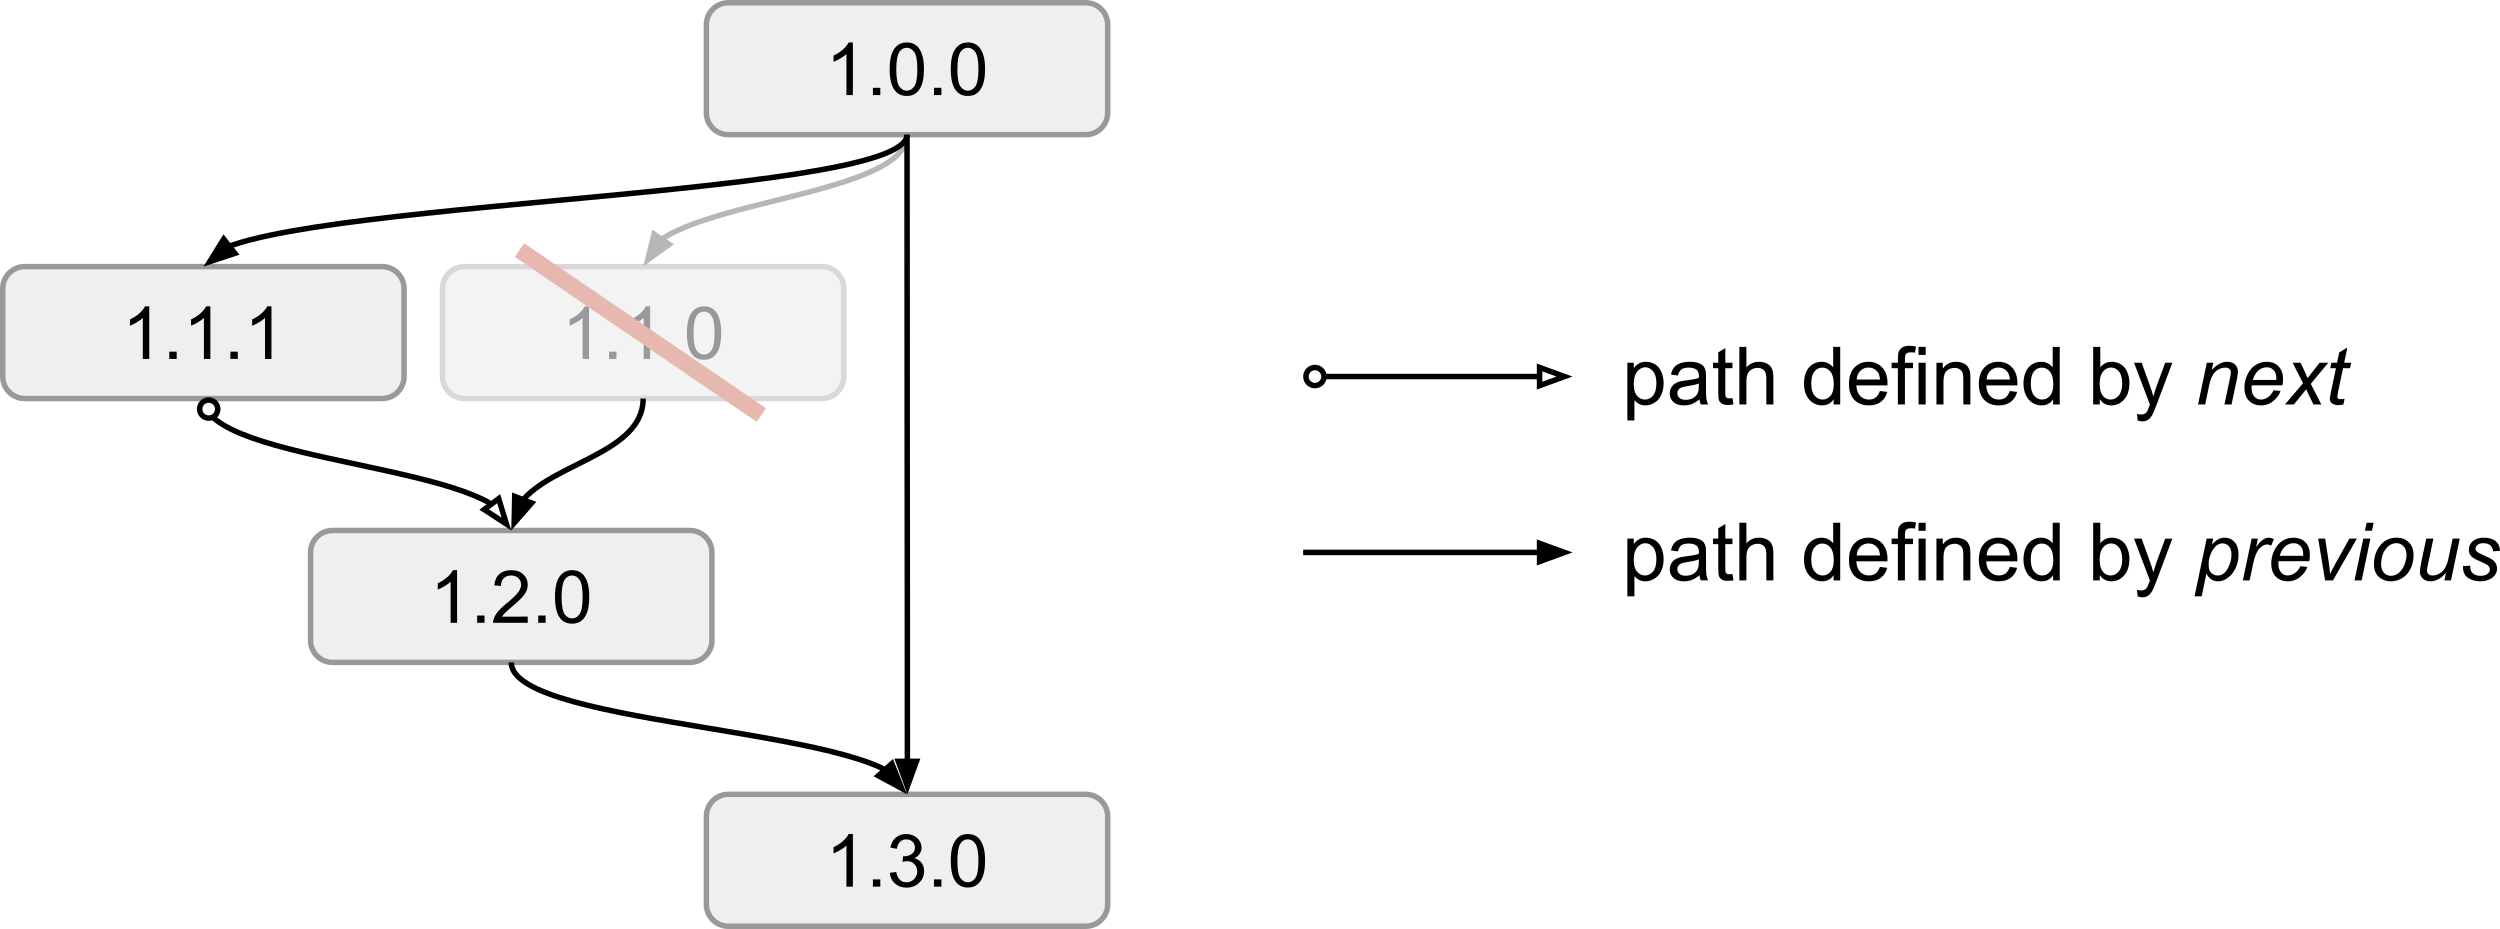
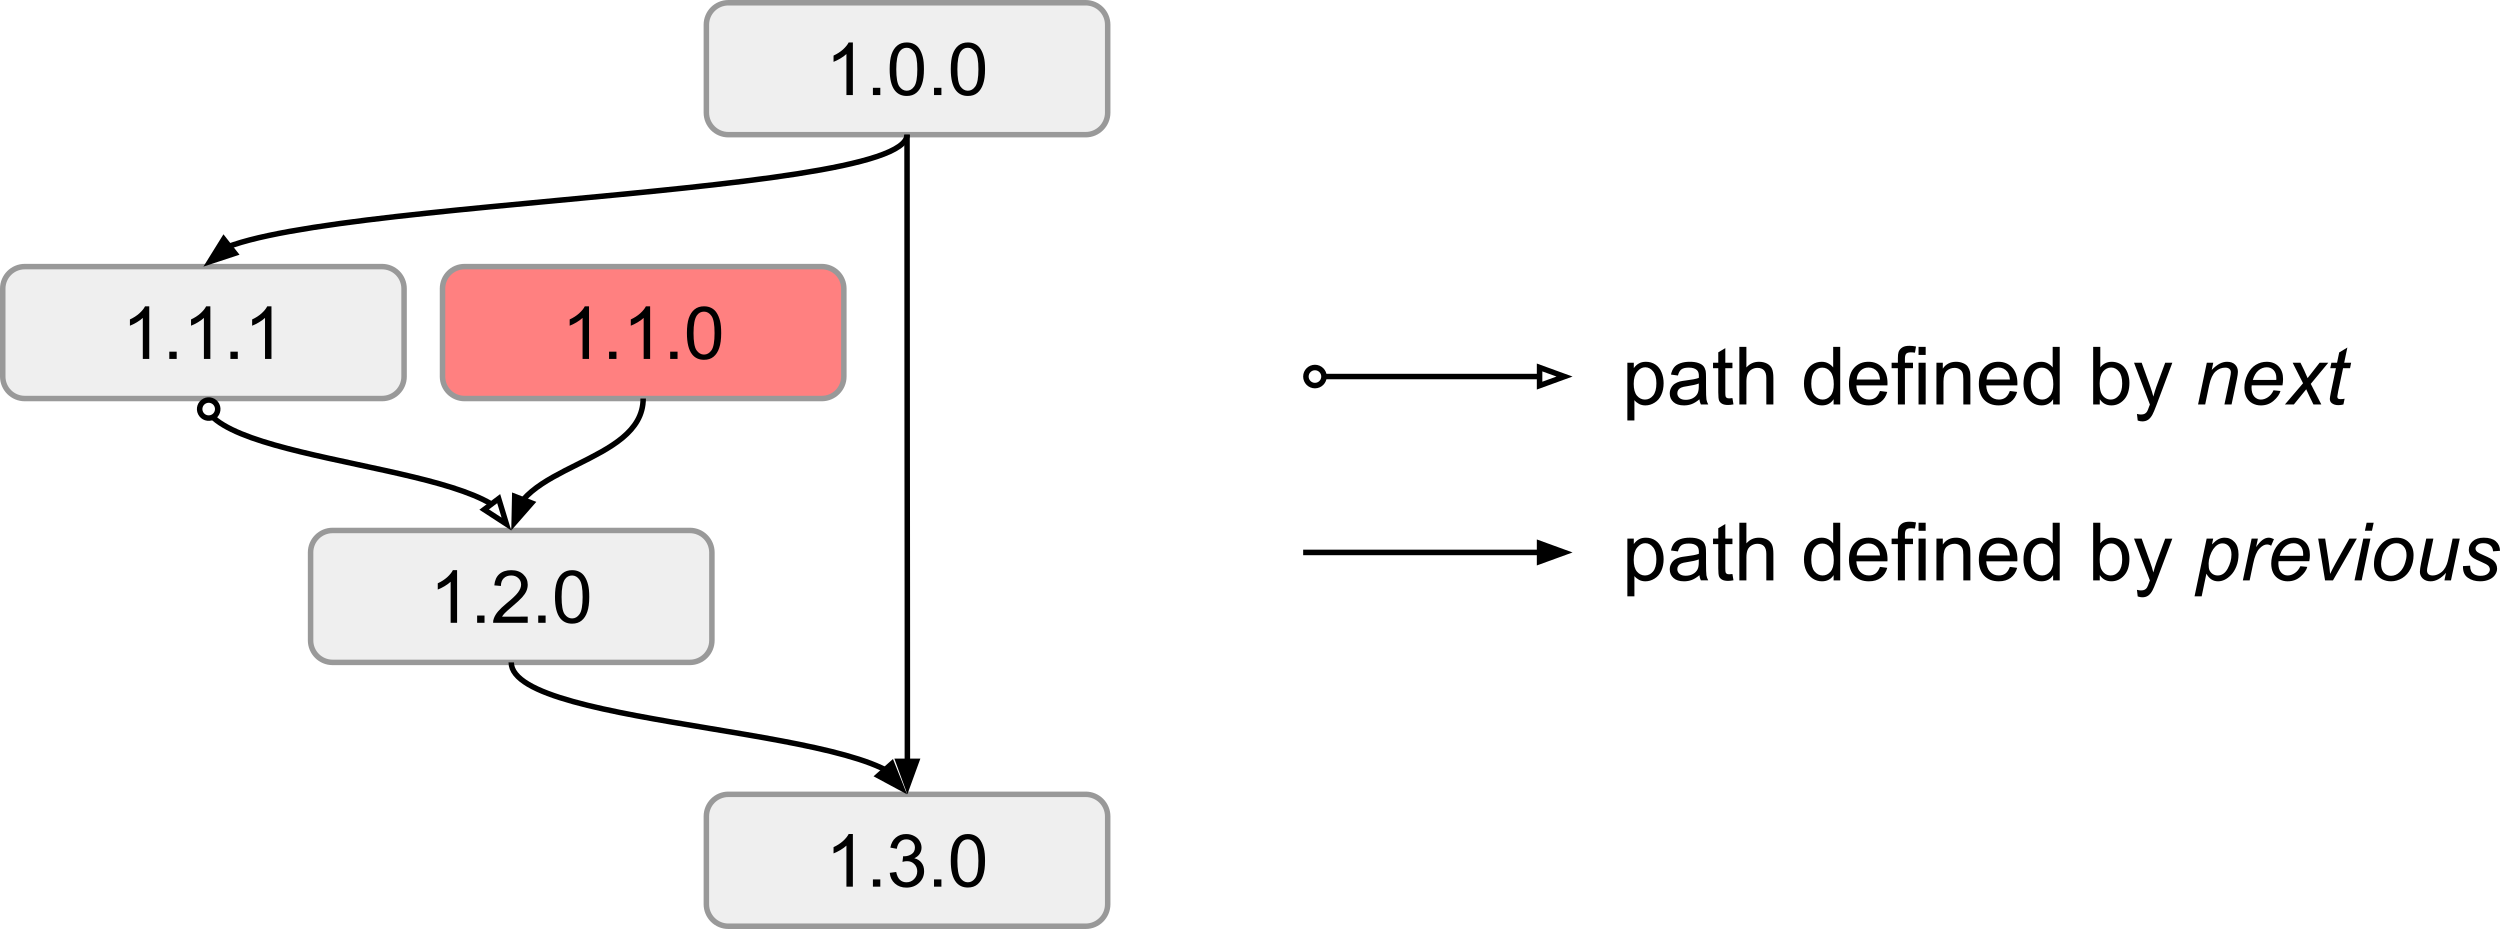
<svg xmlns="http://www.w3.org/2000/svg" version="1.1" viewBox="0 0 454.792 169" stroke-miterlimit="10" id="svg4246" width="454.792" height="169" style="fill:none;stroke:none;stroke-linecap:square;stroke-miterlimit:10">
  <defs id="defs4250" />
  <clipPath id="p.0">
    <path d="M 0,0 H 1152 V 864 H 0 Z" id="path4141" style="clip-rule:nonzero" />
  </clipPath>
  <path style="fill:#000000;fill-opacity:0;fill-rule:evenodd" id="path4144" d="m -332.209,-347.5 h 1152 v 864 h -1152 z" />
  <path style="fill:#efefef;fill-rule:evenodd" id="path4146" d="m 128.5,4.5 v 0 C 128.5,2.291 130.291,0.5 132.5,0.5 h 65.008 c 1.061,0 2.078,0.421 2.828,1.172 0.75,0.75 1.172,1.768 1.172,2.828 v 16 c 0,2.209 -1.791,4 -4,4 H 132.5 C 130.291,24.5 128.5,22.709 128.5,20.5 Z" />
  <path style="fill-rule:evenodd;stroke:#999999;stroke-width:1;stroke-linecap:butt;stroke-linejoin:round" id="path4148" d="m 128.5,4.5 v 0 C 128.5,2.291 130.291,0.5 132.5,0.5 h 65.008 c 1.061,0 2.078,0.421 2.828,1.172 0.75,0.75 1.172,1.768 1.172,2.828 v 16 c 0,2.209 -1.791,4 -4,4 H 132.5 C 130.291,24.5 128.5,22.709 128.5,20.5 Z" />
  <path style="fill:#000000;fill-rule:nonzero" id="path4150" d="m 155.151,17.3 h -1.172 V 9.831 q -0.422,0.406 -1.109,0.812 -0.688,0.406 -1.234,0.609 v -1.141 q 0.984,-0.453 1.719,-1.109 0.734,-0.672 1.031,-1.281 h 0.766 z m 3.647,0 v -1.328 h 1.344 v 1.328 z m 3.047,-4.703 q 0,-1.688 0.344,-2.719 0.359,-1.031 1.047,-1.594 0.688,-0.562 1.719,-0.562 0.781,0 1.359,0.312 0.578,0.297 0.953,0.891 0.375,0.578 0.594,1.422 0.219,0.828 0.219,2.25 0,1.672 -0.359,2.703 -0.344,1.031 -1.031,1.594 -0.672,0.562 -1.734,0.562 -1.375,0 -2.156,-0.984 -0.953,-1.188 -0.953,-3.875 z m 1.203,0 q 0,2.344 0.547,3.125 0.562,0.781 1.359,0.781 0.812,0 1.359,-0.781 0.562,-0.781 0.562,-3.125 0,-2.359 -0.562,-3.125 -0.547,-0.781 -1.359,-0.781 -0.812,0 -1.297,0.688 -0.609,0.875 -0.609,3.219 z m 6.866,4.703 v -1.328 h 1.344 v 1.328 z m 3.047,-4.703 q 0,-1.688 0.344,-2.719 0.359,-1.031 1.047,-1.594 0.688,-0.562 1.719,-0.562 0.781,0 1.359,0.312 0.578,0.297 0.953,0.891 0.375,0.578 0.594,1.422 0.219,0.828 0.219,2.25 0,1.672 -0.359,2.703 -0.344,1.031 -1.031,1.594 -0.672,0.562 -1.734,0.562 -1.375,0 -2.156,-0.984 -0.953,-1.188 -0.953,-3.875 z m 1.203,0 q 0,2.344 0.547,3.125 0.562,0.781 1.359,0.781 0.812,0 1.359,-0.781 0.562,-0.781 0.562,-3.125 0,-2.359 -0.562,-3.125 -0.547,-0.781 -1.359,-0.781 -0.812,0 -1.297,0.688 -0.609,0.875 -0.609,3.219 z" />
-   <path style="fill:#f3f3f3;fill-rule:evenodd" id="path4152" d="m 80.5,52.5 v 0 C 80.5,50.291 82.291,48.5 84.5,48.5 h 65.008 c 1.061,0 2.078,0.421 2.828,1.172 0.75,0.75 1.172,1.768 1.172,2.828 v 16 c 0,2.209 -1.791,4 -4,4 H 84.5 C 82.291,72.5 80.5,70.709 80.5,68.5 Z" />
-   <path style="fill-rule:evenodd;stroke:#d9d9d9;stroke-width:1;stroke-linecap:butt;stroke-linejoin:round" id="path4154" d="m 80.5,52.5 v 0 C 80.5,50.291 82.291,48.5 84.5,48.5 h 65.008 c 1.061,0 2.078,0.421 2.828,1.172 0.75,0.75 1.172,1.768 1.172,2.828 v 16 c 0,2.209 -1.791,4 -4,4 H 84.5 C 82.291,72.5 80.5,70.709 80.5,68.5 Z" />
-   <path style="fill:#999999;fill-rule:nonzero" id="path4156" d="m 107.151,65.3 h -1.172 v -7.469 q -0.422,0.406 -1.109,0.812 -0.688,0.406 -1.234,0.609 v -1.141 q 0.984,-0.453 1.719,-1.109 0.734,-0.672 1.031,-1.281 h 0.766 z m 3.647,0 v -1.328 h 1.344 v 1.328 z m 7.469,0 h -1.172 v -7.469 q -0.422,0.406 -1.109,0.812 -0.688,0.406 -1.234,0.609 v -1.141 q 0.984,-0.453 1.719,-1.109 0.734,-0.672 1.031,-1.281 h 0.766 z m 3.647,0 v -1.328 h 1.344 v 1.328 z m 3.047,-4.703 q 0,-1.688 0.344,-2.719 0.359,-1.031 1.047,-1.594 0.688,-0.562 1.719,-0.562 0.781,0 1.359,0.312 0.578,0.297 0.953,0.891 0.375,0.578 0.594,1.422 0.219,0.828 0.219,2.25 0,1.672 -0.359,2.703 -0.344,1.031 -1.031,1.594 -0.672,0.562 -1.734,0.562 -1.375,0 -2.156,-0.984 -0.953,-1.188 -0.953,-3.875 z m 1.203,0 q 0,2.344 0.547,3.125 0.562,0.781 1.359,0.781 0.812,0 1.359,-0.781 0.562,-0.781 0.562,-3.125 0,-2.359 -0.562,-3.125 -0.547,-0.781 -1.359,-0.781 -0.812,0 -1.297,0.688 -0.609,0.875 -0.609,3.219 z" />
+   <path style="fill:#ff8080;fill-rule:evenodd" id="path4152" d="m 80.5,52.5 v 0 C 80.5,50.291 82.291,48.5 84.5,48.5 h 65.008 c 1.061,0 2.078,0.421 2.828,1.172 0.75,0.75 1.172,1.768 1.172,2.828 v 16 c 0,2.209 -1.791,4 -4,4 H 84.5 C 82.291,72.5 80.5,70.709 80.5,68.5 Z" />
+   <path style="fill-rule:evenodd;stroke:#999999;stroke-width:1;stroke-linecap:butt;stroke-linejoin:round;stroke-opacity:1" id="path4154" d="m 80.5,52.5 v 0 C 80.5,50.291 82.291,48.5 84.5,48.5 h 65.008 c 1.061,0 2.078,0.421 2.828,1.172 0.75,0.75 1.172,1.768 1.172,2.828 v 16 c 0,2.209 -1.791,4 -4,4 H 84.5 C 82.291,72.5 80.5,70.709 80.5,68.5 Z" />
+   <path style="fill:#000000;fill-rule:nonzero;fill-opacity:1" id="path4156" d="m 107.151,65.3 h -1.172 v -7.469 q -0.422,0.406 -1.109,0.812 -0.688,0.406 -1.234,0.609 v -1.141 q 0.984,-0.453 1.719,-1.109 0.734,-0.672 1.031,-1.281 h 0.766 z m 3.647,0 v -1.328 h 1.344 v 1.328 z m 7.469,0 h -1.172 v -7.469 q -0.422,0.406 -1.109,0.812 -0.688,0.406 -1.234,0.609 v -1.141 q 0.984,-0.453 1.719,-1.109 0.734,-0.672 1.031,-1.281 h 0.766 z m 3.647,0 v -1.328 h 1.344 v 1.328 z m 3.047,-4.703 q 0,-1.688 0.344,-2.719 0.359,-1.031 1.047,-1.594 0.688,-0.562 1.719,-0.562 0.781,0 1.359,0.312 0.578,0.297 0.953,0.891 0.375,0.578 0.594,1.422 0.219,0.828 0.219,2.25 0,1.672 -0.359,2.703 -0.344,1.031 -1.031,1.594 -0.672,0.562 -1.734,0.562 -1.375,0 -2.156,-0.984 -0.953,-1.188 -0.953,-3.875 z m 1.203,0 q 0,2.344 0.547,3.125 0.562,0.781 1.359,0.781 0.812,0 1.359,-0.781 0.562,-0.781 0.562,-3.125 0,-2.359 -0.562,-3.125 -0.547,-0.781 -1.359,-0.781 -0.812,0 -1.297,0.688 -0.609,0.875 -0.609,3.219 z" />
  <path style="fill:#efefef;fill-rule:evenodd" id="path4158" d="m 56.5,100.5 v 0 C 56.5,98.291 58.291,96.5 60.5,96.5 h 65.008 c 1.061,0 2.078,0.421 2.828,1.172 0.75,0.75 1.172,1.768 1.172,2.828 v 16 c 0,2.209 -1.791,4 -4,4 H 60.5 C 58.291,120.5 56.5,118.709 56.5,116.5 Z" />
  <path style="fill-rule:evenodd;stroke:#999999;stroke-width:1;stroke-linecap:butt;stroke-linejoin:round" id="path4160" d="m 56.5,100.5 v 0 C 56.5,98.291 58.291,96.5 60.5,96.5 h 65.008 c 1.061,0 2.078,0.421 2.828,1.172 0.75,0.75 1.172,1.768 1.172,2.828 v 16 c 0,2.209 -1.791,4 -4,4 H 60.5 C 58.291,120.5 56.5,118.709 56.5,116.5 Z" />
  <path style="fill:#000000;fill-rule:nonzero" id="path4162" d="m 83.151,113.3 h -1.172 v -7.469 q -0.422,0.406 -1.109,0.812 -0.688,0.406 -1.234,0.609 v -1.141 q 0.984,-0.453 1.719,-1.109 0.734,-0.672 1.031,-1.281 H 83.151 Z m 3.647,0 v -1.328 h 1.344 v 1.328 z m 9.203,-1.125 v 1.125 h -6.297 q -0.016,-0.422 0.141,-0.812 0.234,-0.641 0.766,-1.266 0.531,-0.625 1.531,-1.453 1.562,-1.266 2.109,-2.016 0.547,-0.75 0.547,-1.406 0,-0.703 -0.5,-1.172 -0.5,-0.484 -1.297,-0.484 -0.859,0 -1.375,0.516 -0.5,0.5 -0.5,1.391 l -1.203,-0.109 q 0.125,-1.359 0.922,-2.062 0.812,-0.703 2.172,-0.703 1.375,0 2.172,0.766 0.812,0.75 0.812,1.875 0,0.578 -0.234,1.141 -0.234,0.547 -0.781,1.156 -0.547,0.609 -1.812,1.672 -1.047,0.891 -1.359,1.219 -0.297,0.312 -0.484,0.625 z m 1.912,1.125 v -1.328 h 1.344 v 1.328 z m 3.047,-4.703 q 0,-1.688 0.344,-2.719 0.359,-1.031 1.047,-1.594 0.688,-0.562 1.719,-0.562 0.781,0 1.359,0.312 0.578,0.297 0.953,0.891 0.375,0.578 0.594,1.422 0.219,0.828 0.219,2.25 0,1.672 -0.359,2.703 -0.344,1.031 -1.031,1.594 -0.672,0.562 -1.734,0.562 -1.375,0 -2.156,-0.984 -0.953,-1.188 -0.953,-3.875 z m 1.203,0 q 0,2.344 0.547,3.125 0.562,0.781 1.359,0.781 0.812,0 1.359,-0.781 0.562,-0.781 0.562,-3.125 0,-2.359 -0.562,-3.125 -0.547,-0.781 -1.359,-0.781 -0.812,0 -1.297,0.688 -0.609,0.875 -0.609,3.219 z" />
  <path style="fill:#efefef;fill-rule:evenodd" id="path4164" d="m 128.5,148.5 v 0 c 0,-2.209 1.791,-4 4,-4 h 65.008 c 1.061,0 2.078,0.421 2.828,1.172 0.75,0.75 1.172,1.768 1.172,2.828 v 16 c 0,2.209 -1.791,4 -4,4 h -65.008 c -2.209,0 -4,-1.791 -4,-4 z" />
  <path style="fill-rule:evenodd;stroke:#999999;stroke-width:1;stroke-linecap:butt;stroke-linejoin:round" id="path4166" d="m 128.5,148.5 v 0 c 0,-2.209 1.791,-4 4,-4 h 65.008 c 1.061,0 2.078,0.421 2.828,1.172 0.75,0.75 1.172,1.768 1.172,2.828 v 16 c 0,2.209 -1.791,4 -4,4 h -65.008 c -2.209,0 -4,-1.791 -4,-4 z" />
  <path style="fill:#000000;fill-rule:nonzero" id="path4168" d="m 155.151,161.3 h -1.172 v -7.469 q -0.422,0.406 -1.109,0.812 -0.688,0.406 -1.234,0.609 v -1.141 q 0.984,-0.453 1.719,-1.109 0.734,-0.672 1.031,-1.281 h 0.766 z m 3.647,0 v -1.328 h 1.344 v 1.328 z m 3.062,-2.516 1.172,-0.156 q 0.203,1 0.688,1.438 0.484,0.438 1.172,0.438 0.828,0 1.391,-0.578 0.578,-0.578 0.578,-1.422 0,-0.797 -0.531,-1.312 -0.516,-0.531 -1.328,-0.531 -0.344,0 -0.828,0.125 l 0.125,-1.031 q 0.125,0.016 0.188,0.016 0.75,0 1.344,-0.391 0.609,-0.391 0.609,-1.203 0,-0.641 -0.438,-1.062 -0.438,-0.422 -1.125,-0.422 -0.688,0 -1.141,0.438 -0.453,0.422 -0.594,1.281 l -1.172,-0.219 q 0.219,-1.172 0.984,-1.812 0.766,-0.656 1.891,-0.656 0.781,0 1.438,0.344 0.656,0.328 1,0.906 0.359,0.578 0.359,1.234 0,0.609 -0.344,1.125 -0.328,0.5 -0.969,0.797 0.844,0.203 1.312,0.828 0.469,0.609 0.469,1.531 0,1.25 -0.922,2.125 -0.906,0.859 -2.297,0.859 -1.25,0 -2.094,-0.75 -0.828,-0.75 -0.938,-1.938 z m 8.053,2.516 v -1.328 h 1.344 v 1.328 z m 3.047,-4.703 q 0,-1.688 0.344,-2.719 0.359,-1.031 1.047,-1.594 0.688,-0.562 1.719,-0.562 0.781,0 1.359,0.312 0.578,0.297 0.953,0.891 0.375,0.578 0.594,1.422 0.219,0.828 0.219,2.25 0,1.672 -0.359,2.703 -0.344,1.031 -1.031,1.594 -0.672,0.562 -1.734,0.562 -1.375,0 -2.156,-0.984 -0.953,-1.188 -0.953,-3.875 z m 1.203,0 q 0,2.344 0.547,3.125 0.562,0.781 1.359,0.781 0.812,0 1.359,-0.781 0.562,-0.781 0.562,-3.125 0,-2.359 -0.562,-3.125 -0.547,-0.781 -1.359,-0.781 -0.812,0 -1.297,0.688 -0.609,0.875 -0.609,3.219 z" />
  <path style="fill:#000000;fill-opacity:0;fill-rule:evenodd" id="path4170" d="m 165.004,24.5 c 0,6 -12,9 -24,12 -12,3 -24,6 -24,12" />
-   <path style="fill-rule:evenodd;stroke:#b7b7b7;stroke-width:1;stroke-linecap:butt;stroke-linejoin:round" id="path4172" d="m 165.004,24.5 c 0,6 -12,9 -24,12 -6,1.5 -12,3 -16.5,4.875 -1.125,0.469 -2.156,0.961 -3.07,1.482 -0.229,0.13 -0.45,0.263 -0.663,0.397 -0.107,0.067 -0.212,0.135 -0.314,0.203 l -0.099,0.067" />
-   <path style="fill:#b7b7b7;fill-rule:evenodd;stroke:#b7b7b7;stroke-width:1;stroke-linecap:butt" id="path4174" d="m 118.987,42.601 -1.166,4.686 3.906,-2.84 z" />
  <path style="fill:#000000;fill-opacity:0;fill-rule:evenodd" id="path4176" d="m 117.004,72.5 c 0,6 -6,9 -12,12 -6,3 -12,6 -12,12" />
  <path style="fill-rule:evenodd;stroke:#000000;stroke-width:1;stroke-linecap:butt;stroke-linejoin:round" id="path4178" d="m 117.004,72.5 c 0,6 -6,9 -12,12 -3,1.5 -6,3 -8.25,4.875 -0.562,0.469 -1.078,0.961 -1.535,1.482 l -0.043,0.05" />
  <path style="fill:#000000;fill-rule:evenodd;stroke:#000000;stroke-width:1;stroke-linecap:butt" id="path4180" d="m 93.637,90.309 -0.103,4.828 3.183,-3.632 z" />
  <path style="fill:#000000;fill-opacity:0;fill-rule:evenodd" id="path4182" d="m 93.004,120.5 c 0,6 18,9 36,12 18,3 36,6 36,12" />
  <path style="fill-rule:evenodd;stroke:#000000;stroke-width:1;stroke-linecap:butt;stroke-linejoin:round" id="path4184" d="m 93.004,120.5 c 0,6 18,9 36,12 9,1.5 18,3 24.75,4.875 1.688,0.469 3.234,0.961 4.606,1.482 0.686,0.261 1.327,0.529 1.92,0.805 0.148,0.069 0.294,0.139 0.436,0.209 l 0.296,0.15" />
  <path style="fill:#000000;fill-rule:evenodd;stroke:#000000;stroke-width:1;stroke-linecap:butt" id="path4186" d="m 159.779,141.12 4.253,2.289 -1.787,-4.487 z" />
  <path style="fill:#000000;fill-opacity:0;fill-rule:evenodd" id="path4188" d="m 165.004,24.5 c 0,30 0.016,45 0.032,60 0.016,15 0.032,30 0.032,60" />
  <path style="fill-rule:evenodd;stroke:#000000;stroke-width:1;stroke-linecap:butt;stroke-linejoin:round" id="path4190" d="m 165.004,24.5 c 0,30 0.016,45 0.032,60 0.008,7.5 0.016,15 0.022,24.375 0.003,4.688 0.005,9.844 0.007,15.703 l 0.002,13.922" />
  <path style="fill:#000000;fill-rule:evenodd;stroke:#000000;stroke-width:1;stroke-linecap:butt" id="path4192" d="m 163.414,138.5 1.652,4.538 1.651,-4.538 z" />
  <path style="fill:#000000;fill-opacity:0;fill-rule:evenodd" id="path4194" d="m 94.5,45.492 44,30.016" />
-   <path style="fill-rule:evenodd;stroke:#e6b8af;stroke-width:3;stroke-linecap:butt;stroke-linejoin:round" id="path4196" d="m 94.5,45.492 44,30.016" />
  <path style="fill:#efefef;fill-rule:evenodd" id="path4198" d="m 0.5,52.5 v 0 C 0.5,50.291 2.291,48.5 4.5,48.5 h 65.008 c 1.061,0 2.078,0.421 2.828,1.172 0.75,0.75 1.172,1.768 1.172,2.828 v 16 c 0,2.209 -1.791,4 -4,4 H 4.5 C 2.291,72.5 0.5,70.709 0.5,68.5 Z" />
  <path style="fill-rule:evenodd;stroke:#999999;stroke-width:1;stroke-linecap:butt;stroke-linejoin:round" id="path4200" d="m 0.5,52.5 v 0 C 0.5,50.291 2.291,48.5 4.5,48.5 h 65.008 c 1.061,0 2.078,0.421 2.828,1.172 0.75,0.75 1.172,1.768 1.172,2.828 v 16 c 0,2.209 -1.791,4 -4,4 H 4.5 C 2.291,72.5 0.5,70.709 0.5,68.5 Z" />
  <path style="fill:#000000;fill-rule:nonzero" id="path4202" d="m 27.151,65.3 h -1.172 v -7.469 q -0.422,0.406 -1.109,0.812 -0.688,0.406 -1.234,0.609 v -1.141 q 0.984,-0.453 1.719,-1.109 0.734,-0.672 1.031,-1.281 H 27.151 Z m 3.647,0 v -1.328 h 1.344 v 1.328 z m 7.469,0 h -1.172 v -7.469 q -0.422,0.406 -1.109,0.812 -0.688,0.406 -1.234,0.609 v -1.141 q 0.984,-0.453 1.719,-1.109 0.734,-0.672 1.031,-1.281 h 0.766 z m 3.647,0 v -1.328 h 1.344 v 1.328 z m 7.469,0 h -1.172 v -7.469 q -0.422,0.406 -1.109,0.812 -0.688,0.406 -1.234,0.609 v -1.141 q 0.984,-0.453 1.719,-1.109 0.734,-0.672 1.031,-1.281 h 0.766 z" />
  <path style="fill:#000000;fill-opacity:0;fill-rule:evenodd" id="path4204" d="m 165.004,24.5 c 0,6 -32,9 -64,12 -32,3 -64,6 -64,12" />
  <path style="fill-rule:evenodd;stroke:#000000;stroke-width:1;stroke-linecap:butt;stroke-linejoin:round" id="path4206" d="m 165.004,24.5 c 0,6 -32,9 -64,12 -16,1.5 -32,3 -44,4.875 -6,0.938 -11,1.969 -14.5,3.141 -0.219,0.073 -0.432,0.147 -0.639,0.221 l -0.146,0.053" />
  <path style="fill:#000000;fill-rule:evenodd;stroke:#000000;stroke-width:1;stroke-linecap:butt" id="path4208" d="m 40.698,43.492 -2.546,4.104 4.588,-1.508 z" />
  <path style="fill:#000000;fill-opacity:0;fill-rule:evenodd" id="path4210" d="m 37.004,72.5 c 0,6 14,9 28,12 14,3 28,6 28,12" />
  <path style="fill-rule:evenodd;stroke:#000000;stroke-width:1;stroke-linecap:butt;stroke-linejoin:round" id="path4212" d="m 38.704,75.887 0.164,0.151 c 0.17,0.151 0.352,0.3 0.543,0.446 1.531,1.172 3.719,2.203 6.344,3.141 5.25,1.875 12.25,3.375 19.25,4.875 7,1.5 14,3 19.25,4.875 1.312,0.469 2.516,0.961 3.582,1.482 0.533,0.261 1.032,0.529 1.494,0.805 l 0.068,0.042" />
  <path style="fill-rule:nonzero;stroke:#000000;stroke-width:1;stroke-linecap:butt" id="path4214" d="m 37.228,72.947 c 0.812,-0.407 1.801,-0.079 2.208,0.733 0.407,0.812 0.079,1.801 -0.733,2.208 -0.812,0.407 -1.801,0.079 -2.208,-0.733 -0.407,-0.812 -0.079,-1.801 0.733,-2.208 z" />
  <path style="fill-rule:evenodd;stroke:#000000;stroke-width:1;stroke-linecap:butt" id="path4216" d="m 88.078,92.697 4.047,2.634 -1.407,-4.62 z" />
  <path style="fill:#000000;fill-opacity:0;fill-rule:evenodd" id="path4218" d="m 237.067,68.5 h 49.008" />
  <path style="fill-rule:evenodd;stroke:#000000;stroke-width:1;stroke-linecap:butt;stroke-linejoin:round" id="path4220" d="m 240.857,68.5 h 39.218" />
  <path style="fill-rule:nonzero;stroke:#000000;stroke-width:1;stroke-linecap:butt" id="path4222" d="m 237.567,68.5 c 0,-0.909 0.737,-1.645 1.645,-1.645 0.909,0 1.645,0.736 1.645,1.645 0,0.909 -0.737,1.645 -1.645,1.645 -0.909,0 -1.645,-0.736 -1.645,-1.645 z" />
  <path style="fill-rule:evenodd;stroke:#000000;stroke-width:1;stroke-linecap:butt" id="path4224" d="m 280.075,70.152 4.538,-1.652 -4.538,-1.652 z" />
  <path style="fill:#000000;fill-opacity:0;fill-rule:evenodd" id="path4226" d="m 237.067,100.5 h 49.008" />
  <path style="fill-rule:evenodd;stroke:#000000;stroke-width:1;stroke-linecap:butt;stroke-linejoin:round" id="path4228" d="m 237.067,100.5 h 43.008" />
  <path style="fill:#000000;fill-rule:evenodd;stroke:#000000;stroke-width:1;stroke-linecap:butt" id="path4230" d="m 280.075,102.152 4.538,-1.652 -4.538,-1.652 z" />
  <path style="fill:#000000;fill-opacity:0;fill-rule:evenodd" id="path4232" d="m 286.075,88.5 h 201.008 v 24 H 286.075 Z" />
  <path style="fill:#000000;fill-rule:nonzero" id="path4234" d="m 296.044,108.486 v -10.5 h 1.172 v 0.984 q 0.422,-0.578 0.938,-0.859 0.516,-0.297 1.266,-0.297 0.969,0 1.719,0.5 0.75,0.5 1.125,1.422 0.375,0.906 0.375,1.984 0,1.172 -0.422,2.109 -0.406,0.922 -1.219,1.422 -0.797,0.5 -1.672,0.5 -0.641,0 -1.156,-0.266 -0.516,-0.281 -0.844,-0.688 v 3.688 z m 1.156,-6.656 q 0,1.453 0.594,2.156 0.609,0.703 1.453,0.703 0.859,0 1.469,-0.719 0.609,-0.734 0.609,-2.25 0,-1.453 -0.609,-2.172 -0.594,-0.734 -1.422,-0.734 -0.812,0 -1.453,0.781 -0.641,0.766 -0.641,2.234 z m 11.948,2.812 q -0.719,0.609 -1.375,0.859 -0.656,0.25 -1.422,0.25 -1.25,0 -1.922,-0.609 -0.672,-0.609 -0.672,-1.562 0,-0.562 0.25,-1.016 0.25,-0.469 0.656,-0.75 0.422,-0.281 0.938,-0.422 0.375,-0.094 1.141,-0.188 1.562,-0.188 2.297,-0.453 0.016,-0.266 0.016,-0.328 0,-0.797 -0.375,-1.109 -0.484,-0.438 -1.453,-0.438 -0.922,0 -1.359,0.328 -0.422,0.312 -0.625,1.109 l -1.266,-0.172 q 0.172,-0.797 0.562,-1.297 0.391,-0.5 1.141,-0.766 0.75,-0.266 1.719,-0.266 0.984,0 1.594,0.234 0.609,0.219 0.891,0.562 0.281,0.344 0.406,0.875 0.062,0.328 0.062,1.188 v 1.719 q 0,1.797 0.078,2.281 0.078,0.469 0.328,0.906 h -1.344 q -0.203,-0.406 -0.266,-0.938 z m -0.109,-2.875 q -0.703,0.281 -2.094,0.484 -0.797,0.109 -1.125,0.266 -0.328,0.141 -0.516,0.422 -0.172,0.266 -0.172,0.594 0,0.516 0.391,0.859 0.391,0.344 1.141,0.344 0.734,0 1.312,-0.312 0.594,-0.328 0.859,-0.891 0.203,-0.438 0.203,-1.297 z m 6.12,2.656 0.188,1.141 q -0.547,0.109 -0.984,0.109 -0.688,0 -1.078,-0.219 -0.391,-0.219 -0.547,-0.578 -0.156,-0.359 -0.156,-1.516 v -4.375 h -0.953 v -1 h 0.953 V 96.096 l 1.281,-0.766 v 2.656 h 1.297 v 1 h -1.297 v 4.438 q 0,0.547 0.062,0.719 0.078,0.156 0.219,0.25 0.156,0.078 0.453,0.078 0.203,0 0.562,-0.047 z m 1.259,1.156 V 95.096 h 1.281 v 3.75 q 0.906,-1.031 2.281,-1.031 0.844,0 1.469,0.328 0.625,0.328 0.891,0.922 0.266,0.578 0.266,1.703 v 4.812 h -1.281 v -4.812 q 0,-0.969 -0.422,-1.406 -0.422,-0.438 -1.188,-0.438 -0.578,0 -1.078,0.297 -0.5,0.297 -0.719,0.812 -0.219,0.5 -0.219,1.391 v 4.156 z m 17.145,0 v -0.953 q -0.719,1.125 -2.125,1.125 -0.906,0 -1.672,-0.5 -0.75,-0.5 -1.172,-1.391 -0.422,-0.906 -0.422,-2.078 0,-1.141 0.375,-2.062 0.391,-0.922 1.141,-1.406 0.766,-0.5 1.703,-0.5 0.688,0 1.219,0.297 0.531,0.281 0.875,0.734 v -3.75 h 1.281 v 10.484 z m -4.062,-3.797 q 0,1.469 0.609,2.188 0.625,0.719 1.453,0.719 0.844,0 1.438,-0.688 0.594,-0.688 0.594,-2.109 0,-1.562 -0.609,-2.281 -0.594,-0.734 -1.484,-0.734 -0.844,0 -1.422,0.703 -0.578,0.703 -0.578,2.203 z m 12.495,1.344 1.328,0.172 q -0.312,1.172 -1.172,1.812 -0.844,0.641 -2.172,0.641 -1.672,0 -2.656,-1.016 -0.969,-1.031 -0.969,-2.891 0,-1.922 0.984,-2.969 1,-1.062 2.578,-1.062 1.516,0 2.484,1.031 0.969,1.031 0.969,2.922 0,0.109 -0.016,0.344 h -5.656 q 0.062,1.25 0.703,1.922 0.641,0.656 1.594,0.656 0.703,0 1.203,-0.359 0.5,-0.375 0.797,-1.203 z m -4.234,-2.078 h 4.25 q -0.094,-0.953 -0.484,-1.438 -0.625,-0.75 -1.609,-0.75 -0.875,0 -1.484,0.594 -0.609,0.594 -0.672,1.594 z m 7.495,4.531 v -6.594 h -1.141 v -1 h 1.141 v -0.812 q 0,-0.766 0.125,-1.141 0.188,-0.5 0.656,-0.812 0.469,-0.312 1.312,-0.312 0.547,0 1.203,0.125 l -0.188,1.125 q -0.406,-0.062 -0.766,-0.062 -0.578,0 -0.828,0.25 -0.234,0.25 -0.234,0.938 v 0.703 h 1.469 v 1 h -1.469 v 6.594 z m 3.759,-9.016 V 95.096 h 1.297 v 1.469 z m 0,9.016 v -7.594 h 1.297 v 7.594 z m 3.256,0 v -7.594 h 1.156 v 1.078 q 0.844,-1.25 2.422,-1.25 0.688,0 1.266,0.25 0.578,0.234 0.859,0.641 0.281,0.406 0.406,0.953 0.062,0.359 0.062,1.25 v 4.672 h -1.281 v -4.625 q 0,-0.781 -0.156,-1.172 -0.156,-0.391 -0.547,-0.625 -0.375,-0.234 -0.891,-0.234 -0.812,0 -1.422,0.531 -0.594,0.516 -0.594,1.969 v 4.156 z m 13.354,-2.453 1.328,0.172 q -0.312,1.172 -1.172,1.812 -0.844,0.641 -2.172,0.641 -1.672,0 -2.656,-1.016 -0.969,-1.031 -0.969,-2.891 0,-1.922 0.984,-2.969 1,-1.062 2.578,-1.062 1.516,0 2.484,1.031 0.969,1.031 0.969,2.922 0,0.109 -0.016,0.344 h -5.656 q 0.062,1.25 0.703,1.922 0.641,0.656 1.594,0.656 0.703,0 1.203,-0.359 0.5,-0.375 0.797,-1.203 z m -4.234,-2.078 h 4.25 q -0.094,-0.953 -0.484,-1.438 -0.625,-0.75 -1.609,-0.75 -0.875,0 -1.484,0.594 -0.609,0.594 -0.672,1.594 z m 12.104,4.531 v -0.953 q -0.719,1.125 -2.125,1.125 -0.906,0 -1.672,-0.5 -0.75,-0.5 -1.172,-1.391 -0.422,-0.906 -0.422,-2.078 0,-1.141 0.375,-2.062 0.391,-0.922 1.141,-1.406 0.766,-0.5 1.703,-0.5 0.688,0 1.219,0.297 0.531,0.281 0.875,0.734 v -3.75 h 1.281 v 10.484 z m -4.062,-3.797 q 0,1.469 0.609,2.188 0.625,0.719 1.453,0.719 0.844,0 1.438,-0.688 0.594,-0.688 0.594,-2.109 0,-1.562 -0.609,-2.281 -0.594,-0.734 -1.484,-0.734 -0.844,0 -1.422,0.703 -0.578,0.703 -0.578,2.203 z m 12.551,3.797 h -1.203 V 95.096 h 1.297 v 3.734 q 0.812,-1.016 2.078,-1.016 0.703,0 1.328,0.281 0.625,0.281 1.031,0.797 0.406,0.5 0.625,1.234 0.234,0.719 0.234,1.531 0,1.969 -0.969,3.031 -0.953,1.062 -2.312,1.062 -1.344,0 -2.109,-1.125 z m -0.016,-3.859 q 0,1.375 0.375,1.984 0.609,0.984 1.641,0.984 0.844,0 1.453,-0.734 0.625,-0.734 0.625,-2.188 0,-1.484 -0.594,-2.188 -0.594,-0.719 -1.422,-0.719 -0.844,0 -1.469,0.734 -0.609,0.734 -0.609,2.125 z m 6.917,6.781 -0.141,-1.203 q 0.422,0.109 0.734,0.109 0.438,0 0.688,-0.141 0.266,-0.141 0.422,-0.406 0.125,-0.188 0.391,-0.953 0.047,-0.109 0.125,-0.312 l -2.891,-7.609 h 1.391 l 1.578,4.391 q 0.312,0.844 0.547,1.766 0.234,-0.891 0.531,-1.734 l 1.625,-4.422 h 1.297 l -2.891,7.719 q -0.469,1.25 -0.734,1.734 -0.344,0.625 -0.781,0.922 -0.438,0.297 -1.062,0.297 -0.375,0 -0.828,-0.156 z" />
  <path style="fill:#000000;fill-rule:nonzero" id="path4236" d="m 399.223,108.486 2.203,-10.5 h 1.188 l -0.219,1.047 q 0.672,-0.688 1.188,-0.953 0.531,-0.266 1.125,-0.266 1.078,0 1.797,0.797 0.719,0.781 0.719,2.25 0,1.188 -0.391,2.172 -0.391,0.969 -0.969,1.562 -0.578,0.594 -1.172,0.875 -0.578,0.281 -1.188,0.281 -1.375,0 -2.125,-1.391 l -0.859,4.125 z m 2.562,-6.016 q 0,0.859 0.125,1.188 0.188,0.469 0.594,0.75 0.406,0.281 0.938,0.281 1.125,0 1.812,-1.25 0.688,-1.266 0.688,-2.562 0,-0.969 -0.469,-1.5 -0.469,-0.531 -1.156,-0.531 -0.484,0 -0.906,0.266 -0.422,0.266 -0.781,0.781 -0.359,0.516 -0.609,1.266 -0.234,0.75 -0.234,1.312 z m 6.229,3.109 1.594,-7.594 h 1.141 l -0.328,1.547 q 0.594,-0.875 1.156,-1.297 0.562,-0.422 1.156,-0.422 0.375,0 0.938,0.266 l -0.516,1.203 q -0.344,-0.234 -0.75,-0.234 -0.672,0 -1.391,0.766 -0.719,0.75 -1.125,2.719 l -0.641,3.047 z m 10.459,-2.578 1.266,0.125 q -0.266,0.938 -1.25,1.781 -0.969,0.844 -2.328,0.844 -0.844,0 -1.547,-0.391 -0.703,-0.391 -1.078,-1.125 -0.359,-0.75 -0.359,-1.703 0,-1.25 0.562,-2.422 0.578,-1.172 1.5,-1.734 0.922,-0.562 1.984,-0.562 1.359,0 2.172,0.844 0.812,0.844 0.812,2.297 0,0.562 -0.109,1.141 h -5.594 q -0.031,0.234 -0.031,0.406 0,1.062 0.484,1.625 0.5,0.562 1.203,0.562 0.672,0 1.312,-0.438 0.641,-0.438 1,-1.25 z m -3.766,-1.891 h 4.266 q 0.016,-0.203 0.016,-0.281 0,-0.969 -0.484,-1.484 -0.484,-0.531 -1.25,-0.531 -0.844,0 -1.531,0.578 -0.672,0.562 -1.016,1.719 z m 8.261,4.469 -1.25,-7.594 h 1.266 l 0.641,4.188 q 0.109,0.672 0.266,2.234 0.375,-0.812 0.953,-1.859 l 2.547,-4.562 h 1.359 l -4.344,7.594 z m 7.25,-9.031 0.312,-1.453 h 1.281 l -0.312,1.453 z m -1.891,9.031 1.594,-7.594 h 1.297 l -1.594,7.594 z m 3.537,-2.891 q 0,-2.219 1.312,-3.672 1.078,-1.203 2.828,-1.203 1.375,0 2.219,0.859 0.844,0.859 0.844,2.312 0,1.312 -0.531,2.438 -0.531,1.125 -1.516,1.734 -0.969,0.594 -2.047,0.594 -0.891,0 -1.625,-0.375 -0.719,-0.391 -1.109,-1.078 -0.375,-0.688 -0.375,-1.609 z m 1.297,-0.125 q 0,1.078 0.516,1.641 0.516,0.547 1.297,0.547 0.422,0 0.828,-0.172 0.406,-0.172 0.75,-0.516 0.359,-0.344 0.609,-0.781 0.25,-0.438 0.391,-0.938 0.234,-0.719 0.234,-1.359 0,-1.031 -0.531,-1.594 -0.516,-0.578 -1.297,-0.578 -0.609,0 -1.109,0.297 -0.5,0.281 -0.906,0.844 -0.406,0.547 -0.594,1.297 -0.188,0.734 -0.188,1.312 z m 11.807,1.641 q -1.359,1.547 -2.797,1.547 -0.875,0 -1.422,-0.5 -0.531,-0.516 -0.531,-1.234 0,-0.484 0.234,-1.656 l 0.922,-4.375 h 1.297 l -1.016,4.859 q -0.141,0.609 -0.141,0.938 0,0.438 0.266,0.672 0.266,0.234 0.766,0.234 0.547,0 1.062,-0.266 0.531,-0.266 0.906,-0.703 0.375,-0.453 0.609,-1.078 0.156,-0.391 0.359,-1.375 l 0.688,-3.281 h 1.297 l -1.594,7.594 h -1.188 z m 3.089,-1.219 1.297,-0.078 q 0,0.547 0.172,0.953 0.172,0.391 0.625,0.641 0.469,0.25 1.078,0.25 0.859,0 1.281,-0.344 0.438,-0.344 0.438,-0.812 0,-0.328 -0.25,-0.641 -0.266,-0.297 -1.297,-0.734 -1.031,-0.438 -1.312,-0.625 -0.484,-0.281 -0.734,-0.672 -0.234,-0.406 -0.234,-0.922 0,-0.906 0.719,-1.547 0.719,-0.641 2,-0.641 1.438,0 2.188,0.656 0.75,0.656 0.766,1.734 l -1.266,0.094 q -0.031,-0.688 -0.484,-1.078 -0.453,-0.406 -1.297,-0.406 -0.672,0 -1.047,0.312 -0.359,0.297 -0.359,0.656 0,0.359 0.312,0.625 0.219,0.188 1.109,0.578 1.484,0.641 1.875,1.016 0.625,0.594 0.625,1.453 0,0.562 -0.359,1.109 -0.344,0.531 -1.062,0.859 -0.703,0.328 -1.672,0.328 -1.312,0 -2.234,-0.656 -0.922,-0.641 -0.875,-2.109 z" />
  <path style="fill:#000000;fill-opacity:0;fill-rule:evenodd" id="path4238" d="m 286.075,56.5 h 201.008 v 24 H 286.075 Z" />
  <path style="fill:#000000;fill-rule:nonzero" id="path4240" d="m 296.044,76.486 v -10.5 h 1.172 v 0.984 q 0.422,-0.578 0.938,-0.859 0.516,-0.297 1.266,-0.297 0.969,0 1.719,0.5 0.75,0.5 1.125,1.422 0.375,0.906 0.375,1.984 0,1.172 -0.422,2.109 -0.406,0.922 -1.219,1.422 -0.797,0.5 -1.672,0.5 -0.641,0 -1.156,-0.266 -0.516,-0.281 -0.844,-0.688 v 3.688 z m 1.156,-6.656 q 0,1.453 0.594,2.156 0.609,0.703 1.453,0.703 0.859,0 1.469,-0.719 0.609,-0.734 0.609,-2.25 0,-1.453 -0.609,-2.172 -0.594,-0.734 -1.422,-0.734 -0.812,0 -1.453,0.781 -0.641,0.766 -0.641,2.234 z m 11.948,2.812 q -0.719,0.609 -1.375,0.859 -0.656,0.25 -1.422,0.25 -1.25,0 -1.922,-0.609 -0.672,-0.609 -0.672,-1.562 0,-0.562 0.25,-1.016 0.25,-0.469 0.656,-0.75 0.422,-0.281 0.938,-0.422 0.375,-0.094 1.141,-0.188 1.562,-0.188 2.297,-0.453 0.016,-0.266 0.016,-0.328 0,-0.797 -0.375,-1.109 -0.484,-0.438 -1.453,-0.438 -0.922,0 -1.359,0.328 -0.422,0.312 -0.625,1.109 l -1.266,-0.172 q 0.172,-0.797 0.562,-1.297 0.391,-0.5 1.141,-0.766 0.75,-0.266 1.719,-0.266 0.984,0 1.594,0.234 0.609,0.219 0.891,0.562 0.281,0.344 0.406,0.875 0.062,0.328 0.062,1.188 v 1.719 q 0,1.797 0.078,2.281 0.078,0.469 0.328,0.906 h -1.344 q -0.203,-0.406 -0.266,-0.938 z m -0.109,-2.875 q -0.703,0.281 -2.094,0.484 -0.797,0.109 -1.125,0.266 -0.328,0.141 -0.516,0.422 -0.172,0.266 -0.172,0.594 0,0.516 0.391,0.859 0.391,0.344 1.141,0.344 0.734,0 1.312,-0.312 0.594,-0.328 0.859,-0.891 0.203,-0.438 0.203,-1.297 z m 6.12,2.656 0.188,1.141 q -0.547,0.109 -0.984,0.109 -0.688,0 -1.078,-0.219 -0.391,-0.219 -0.547,-0.578 -0.156,-0.359 -0.156,-1.516 v -4.375 h -0.953 v -1 h 0.953 V 64.096 l 1.281,-0.766 v 2.656 h 1.297 v 1 h -1.297 v 4.438 q 0,0.547 0.062,0.719 0.078,0.156 0.219,0.25 0.156,0.078 0.453,0.078 0.203,0 0.562,-0.047 z m 1.259,1.156 V 63.096 h 1.281 v 3.75 q 0.906,-1.031 2.281,-1.031 0.844,0 1.469,0.328 0.625,0.328 0.891,0.922 0.266,0.578 0.266,1.703 v 4.812 h -1.281 v -4.812 q 0,-0.969 -0.422,-1.406 -0.422,-0.438 -1.188,-0.438 -0.578,0 -1.078,0.297 -0.5,0.297 -0.719,0.812 -0.219,0.5 -0.219,1.391 v 4.156 z m 17.145,0 v -0.953 q -0.719,1.125 -2.125,1.125 -0.906,0 -1.672,-0.5 -0.75,-0.5 -1.172,-1.391 -0.422,-0.906 -0.422,-2.078 0,-1.141 0.375,-2.062 0.391,-0.922 1.141,-1.406 0.766,-0.5 1.703,-0.5 0.688,0 1.219,0.297 0.531,0.281 0.875,0.734 v -3.75 h 1.281 v 10.484 z m -4.062,-3.797 q 0,1.469 0.609,2.188 0.625,0.719 1.453,0.719 0.844,0 1.438,-0.688 0.594,-0.688 0.594,-2.109 0,-1.562 -0.609,-2.281 -0.594,-0.734 -1.484,-0.734 -0.844,0 -1.422,0.703 -0.578,0.703 -0.578,2.203 z m 12.495,1.344 1.328,0.172 q -0.312,1.172 -1.172,1.812 -0.844,0.641 -2.172,0.641 -1.672,0 -2.656,-1.016 -0.969,-1.031 -0.969,-2.891 0,-1.922 0.984,-2.969 1,-1.062 2.578,-1.062 1.516,0 2.484,1.031 0.969,1.031 0.969,2.922 0,0.109 -0.016,0.344 h -5.656 q 0.062,1.25 0.703,1.922 0.641,0.656 1.594,0.656 0.703,0 1.203,-0.359 0.5,-0.375 0.797,-1.203 z m -4.234,-2.078 h 4.25 q -0.094,-0.953 -0.484,-1.438 -0.625,-0.75 -1.609,-0.75 -0.875,0 -1.484,0.594 -0.609,0.594 -0.672,1.594 z m 7.495,4.531 v -6.594 h -1.141 v -1 h 1.141 v -0.812 q 0,-0.766 0.125,-1.141 0.188,-0.5 0.656,-0.812 0.469,-0.312 1.312,-0.312 0.547,0 1.203,0.125 l -0.188,1.125 q -0.406,-0.062 -0.766,-0.062 -0.578,0 -0.828,0.25 -0.234,0.25 -0.234,0.938 v 0.703 h 1.469 v 1 h -1.469 v 6.594 z m 3.759,-9.016 V 63.096 h 1.297 v 1.469 z m 0,9.016 v -7.594 h 1.297 v 7.594 z m 3.256,0 v -7.594 h 1.156 v 1.078 q 0.844,-1.25 2.422,-1.25 0.688,0 1.266,0.25 0.578,0.234 0.859,0.641 0.281,0.406 0.406,0.953 0.062,0.359 0.062,1.25 v 4.672 h -1.281 v -4.625 q 0,-0.781 -0.156,-1.172 -0.156,-0.391 -0.547,-0.625 -0.375,-0.234 -0.891,-0.234 -0.812,0 -1.422,0.531 -0.594,0.516 -0.594,1.969 v 4.156 z m 13.354,-2.453 1.328,0.172 q -0.312,1.172 -1.172,1.812 -0.844,0.641 -2.172,0.641 -1.672,0 -2.656,-1.016 -0.969,-1.031 -0.969,-2.891 0,-1.922 0.984,-2.969 1,-1.062 2.578,-1.062 1.516,0 2.484,1.031 0.969,1.031 0.969,2.922 0,0.109 -0.016,0.344 h -5.656 q 0.062,1.25 0.703,1.922 0.641,0.656 1.594,0.656 0.703,0 1.203,-0.359 0.5,-0.375 0.797,-1.203 z m -4.234,-2.078 h 4.25 q -0.094,-0.953 -0.484,-1.438 -0.625,-0.75 -1.609,-0.75 -0.875,0 -1.484,0.594 -0.609,0.594 -0.672,1.594 z m 12.104,4.531 v -0.953 q -0.719,1.125 -2.125,1.125 -0.906,0 -1.672,-0.5 -0.75,-0.5 -1.172,-1.391 -0.422,-0.906 -0.422,-2.078 0,-1.141 0.375,-2.062 0.391,-0.922 1.141,-1.406 0.766,-0.5 1.703,-0.5 0.688,0 1.219,0.297 0.531,0.281 0.875,0.734 v -3.75 h 1.281 v 10.484 z m -4.062,-3.797 q 0,1.469 0.609,2.188 0.625,0.719 1.453,0.719 0.844,0 1.438,-0.688 0.594,-0.688 0.594,-2.109 0,-1.562 -0.609,-2.281 -0.594,-0.734 -1.484,-0.734 -0.844,0 -1.422,0.703 -0.578,0.703 -0.578,2.203 z m 12.551,3.797 h -1.203 V 63.096 h 1.297 v 3.734 q 0.812,-1.016 2.078,-1.016 0.703,0 1.328,0.281 0.625,0.281 1.031,0.797 0.406,0.5 0.625,1.234 0.234,0.719 0.234,1.531 0,1.969 -0.969,3.031 -0.953,1.062 -2.312,1.062 -1.344,0 -2.109,-1.125 z m -0.016,-3.859 q 0,1.375 0.375,1.984 0.609,0.984 1.641,0.984 0.844,0 1.453,-0.734 0.625,-0.734 0.625,-2.188 0,-1.484 -0.594,-2.188 -0.594,-0.719 -1.422,-0.719 -0.844,0 -1.469,0.734 -0.609,0.734 -0.609,2.125 z m 6.917,6.781 -0.141,-1.203 q 0.422,0.109 0.734,0.109 0.438,0 0.688,-0.141 0.266,-0.141 0.422,-0.406 0.125,-0.188 0.391,-0.953 0.047,-0.109 0.125,-0.312 l -2.891,-7.609 h 1.391 l 1.578,4.391 q 0.312,0.844 0.547,1.766 0.234,-0.891 0.531,-1.734 l 1.625,-4.422 h 1.297 l -2.891,7.719 q -0.469,1.25 -0.734,1.734 -0.344,0.625 -0.781,0.922 -0.438,0.297 -1.062,0.297 -0.375,0 -0.828,-0.156 z" />
  <path style="fill:#000000;fill-rule:nonzero" id="path4242" d="m 399.863,73.58 1.594,-7.594 h 1.172 l -0.281,1.312 q 0.766,-0.781 1.422,-1.125 0.672,-0.359 1.375,-0.359 0.922,0 1.438,0.5 0.531,0.5 0.531,1.328 0,0.422 -0.188,1.344 l -0.969,4.594 h -1.297 l 1.016,-4.812 q 0.156,-0.703 0.156,-1.047 0,-0.375 -0.266,-0.609 -0.266,-0.234 -0.75,-0.234 -1,0 -1.781,0.719 -0.766,0.703 -1.141,2.453 l -0.734,3.531 z m 13.729,-2.578 1.266,0.125 q -0.266,0.938 -1.25,1.781 -0.969,0.844 -2.328,0.844 -0.844,0 -1.547,-0.391 -0.703,-0.391 -1.078,-1.125 -0.359,-0.75 -0.359,-1.703 0,-1.25 0.562,-2.422 0.578,-1.172 1.5,-1.734 0.922,-0.562 1.984,-0.562 1.359,0 2.172,0.844 0.812,0.844 0.812,2.297 0,0.562 -0.109,1.141 h -5.594 q -0.031,0.234 -0.031,0.406 0,1.062 0.484,1.625 0.5,0.562 1.203,0.562 0.672,0 1.312,-0.438 0.641,-0.438 1,-1.25 z m -3.766,-1.891 h 4.266 q 0.016,-0.203 0.016,-0.281 0,-0.969 -0.484,-1.484 -0.484,-0.531 -1.25,-0.531 -0.844,0 -1.531,0.578 -0.672,0.562 -1.016,1.719 z m 5.839,4.469 3.297,-3.859 -1.891,-3.734 h 1.422 l 0.656,1.344 q 0.359,0.766 0.641,1.453 l 2.188,-2.797 h 1.578 l -3.188,3.844 1.922,3.75 h -1.438 l -0.75,-1.547 q -0.25,-0.5 -0.562,-1.219 l -2.25,2.766 z m 10.859,-1.047 -0.219,1.047 q -0.469,0.125 -0.906,0.125 -0.766,0 -1.219,-0.375 -0.344,-0.281 -0.344,-0.781 0,-0.25 0.188,-1.156 l 0.922,-4.406 h -1.031 l 0.203,-1 h 1.031 l 0.391,-1.875 1.484,-0.891 -0.578,2.766 h 1.266 l -0.203,1 h -1.266 l -0.891,4.203 q -0.156,0.797 -0.156,0.953 0,0.234 0.125,0.359 0.141,0.109 0.438,0.109 0.422,0 0.766,-0.078 z" />
</svg>
